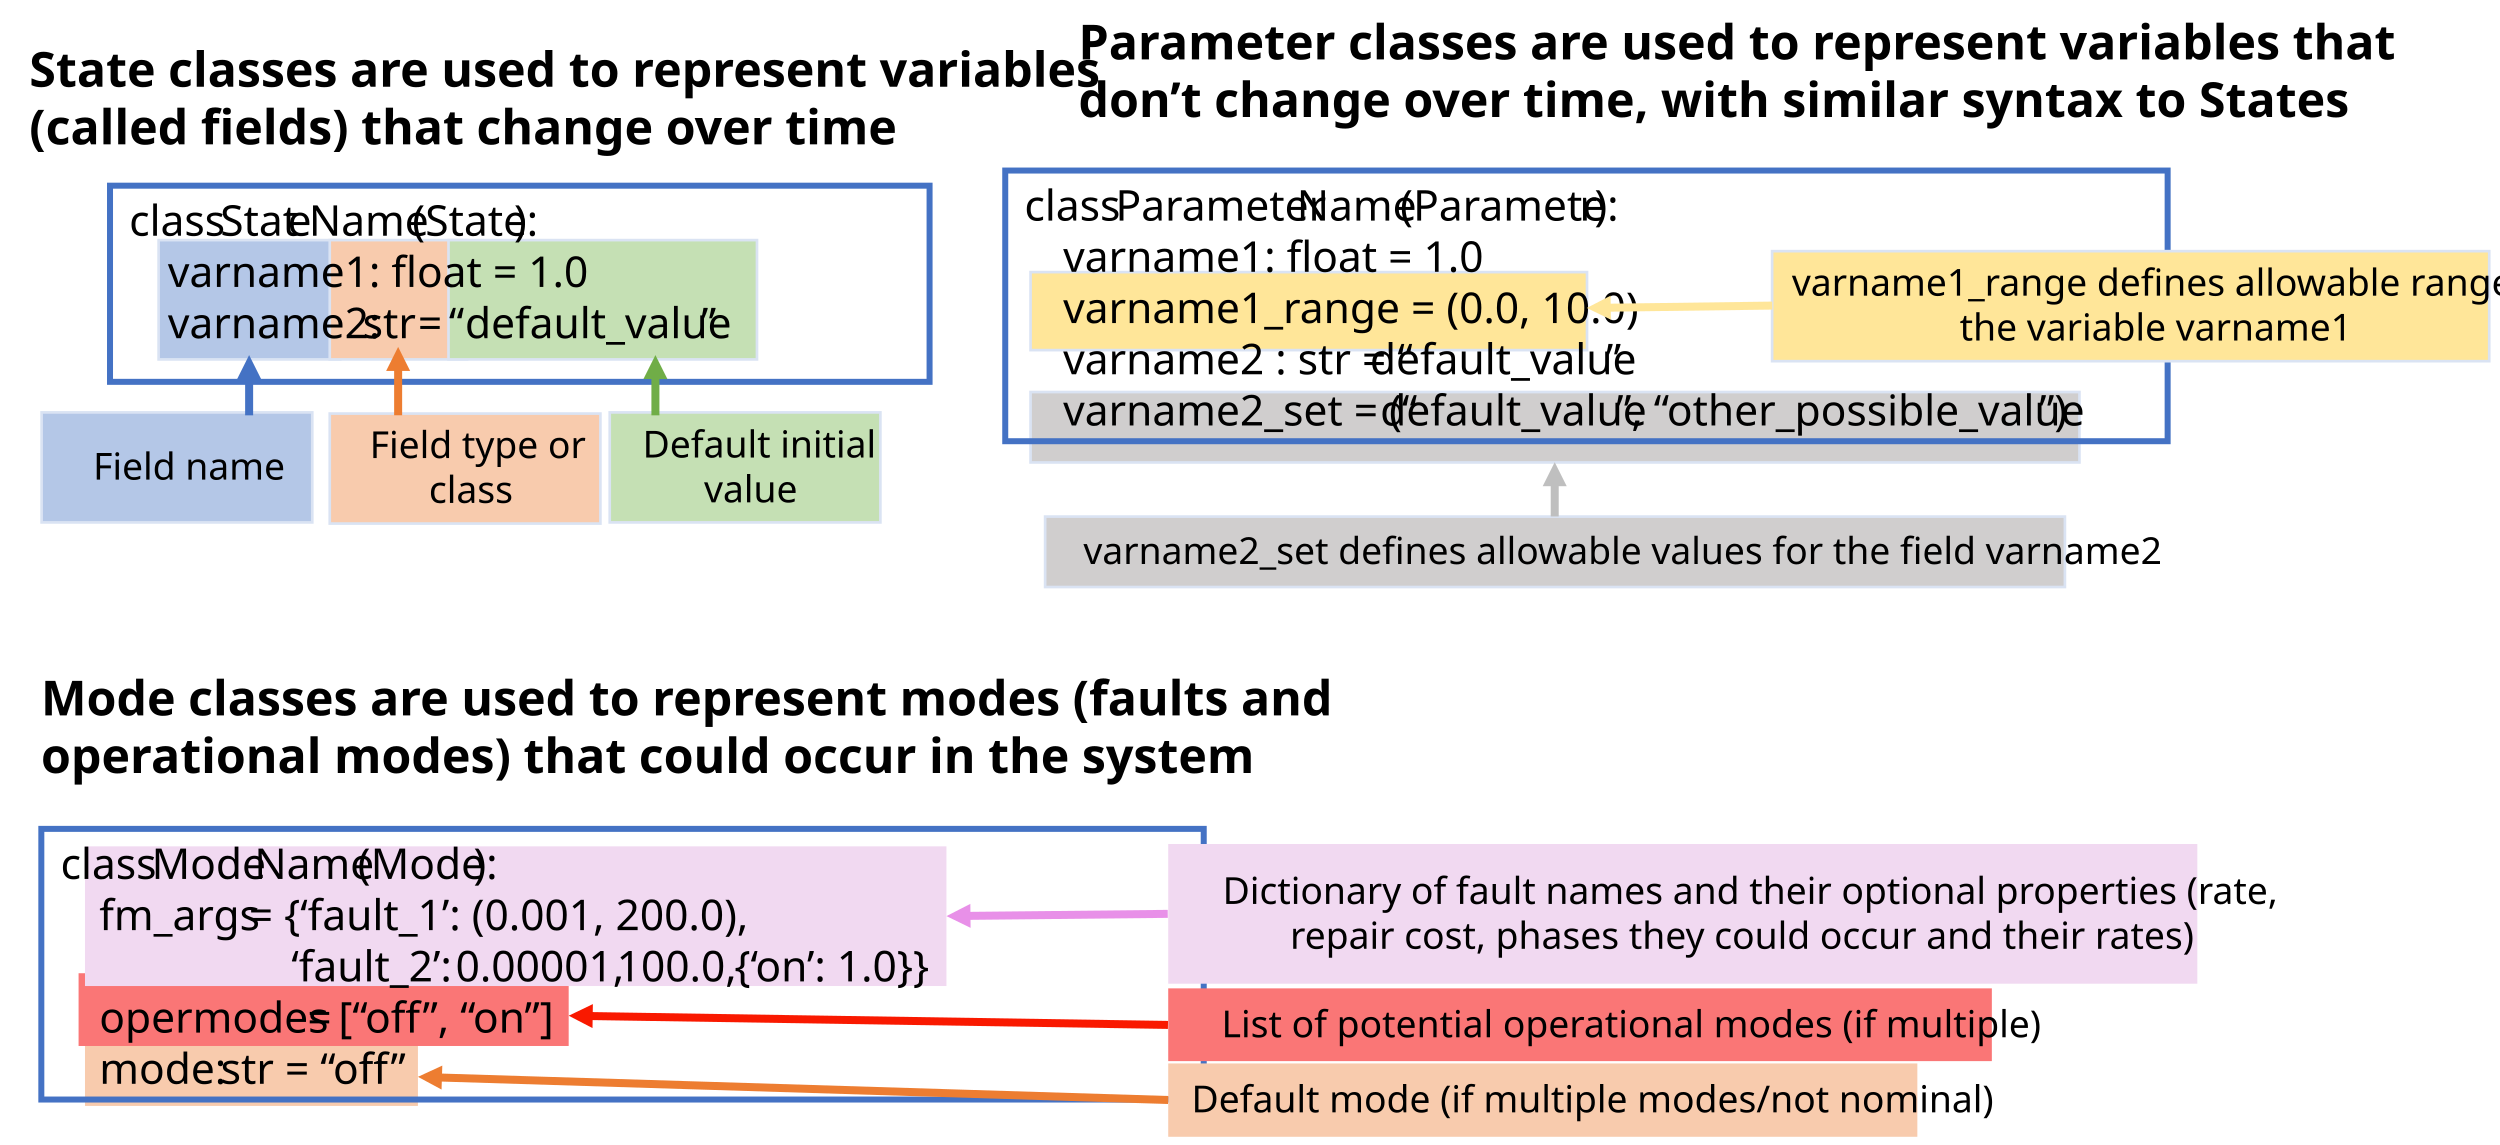
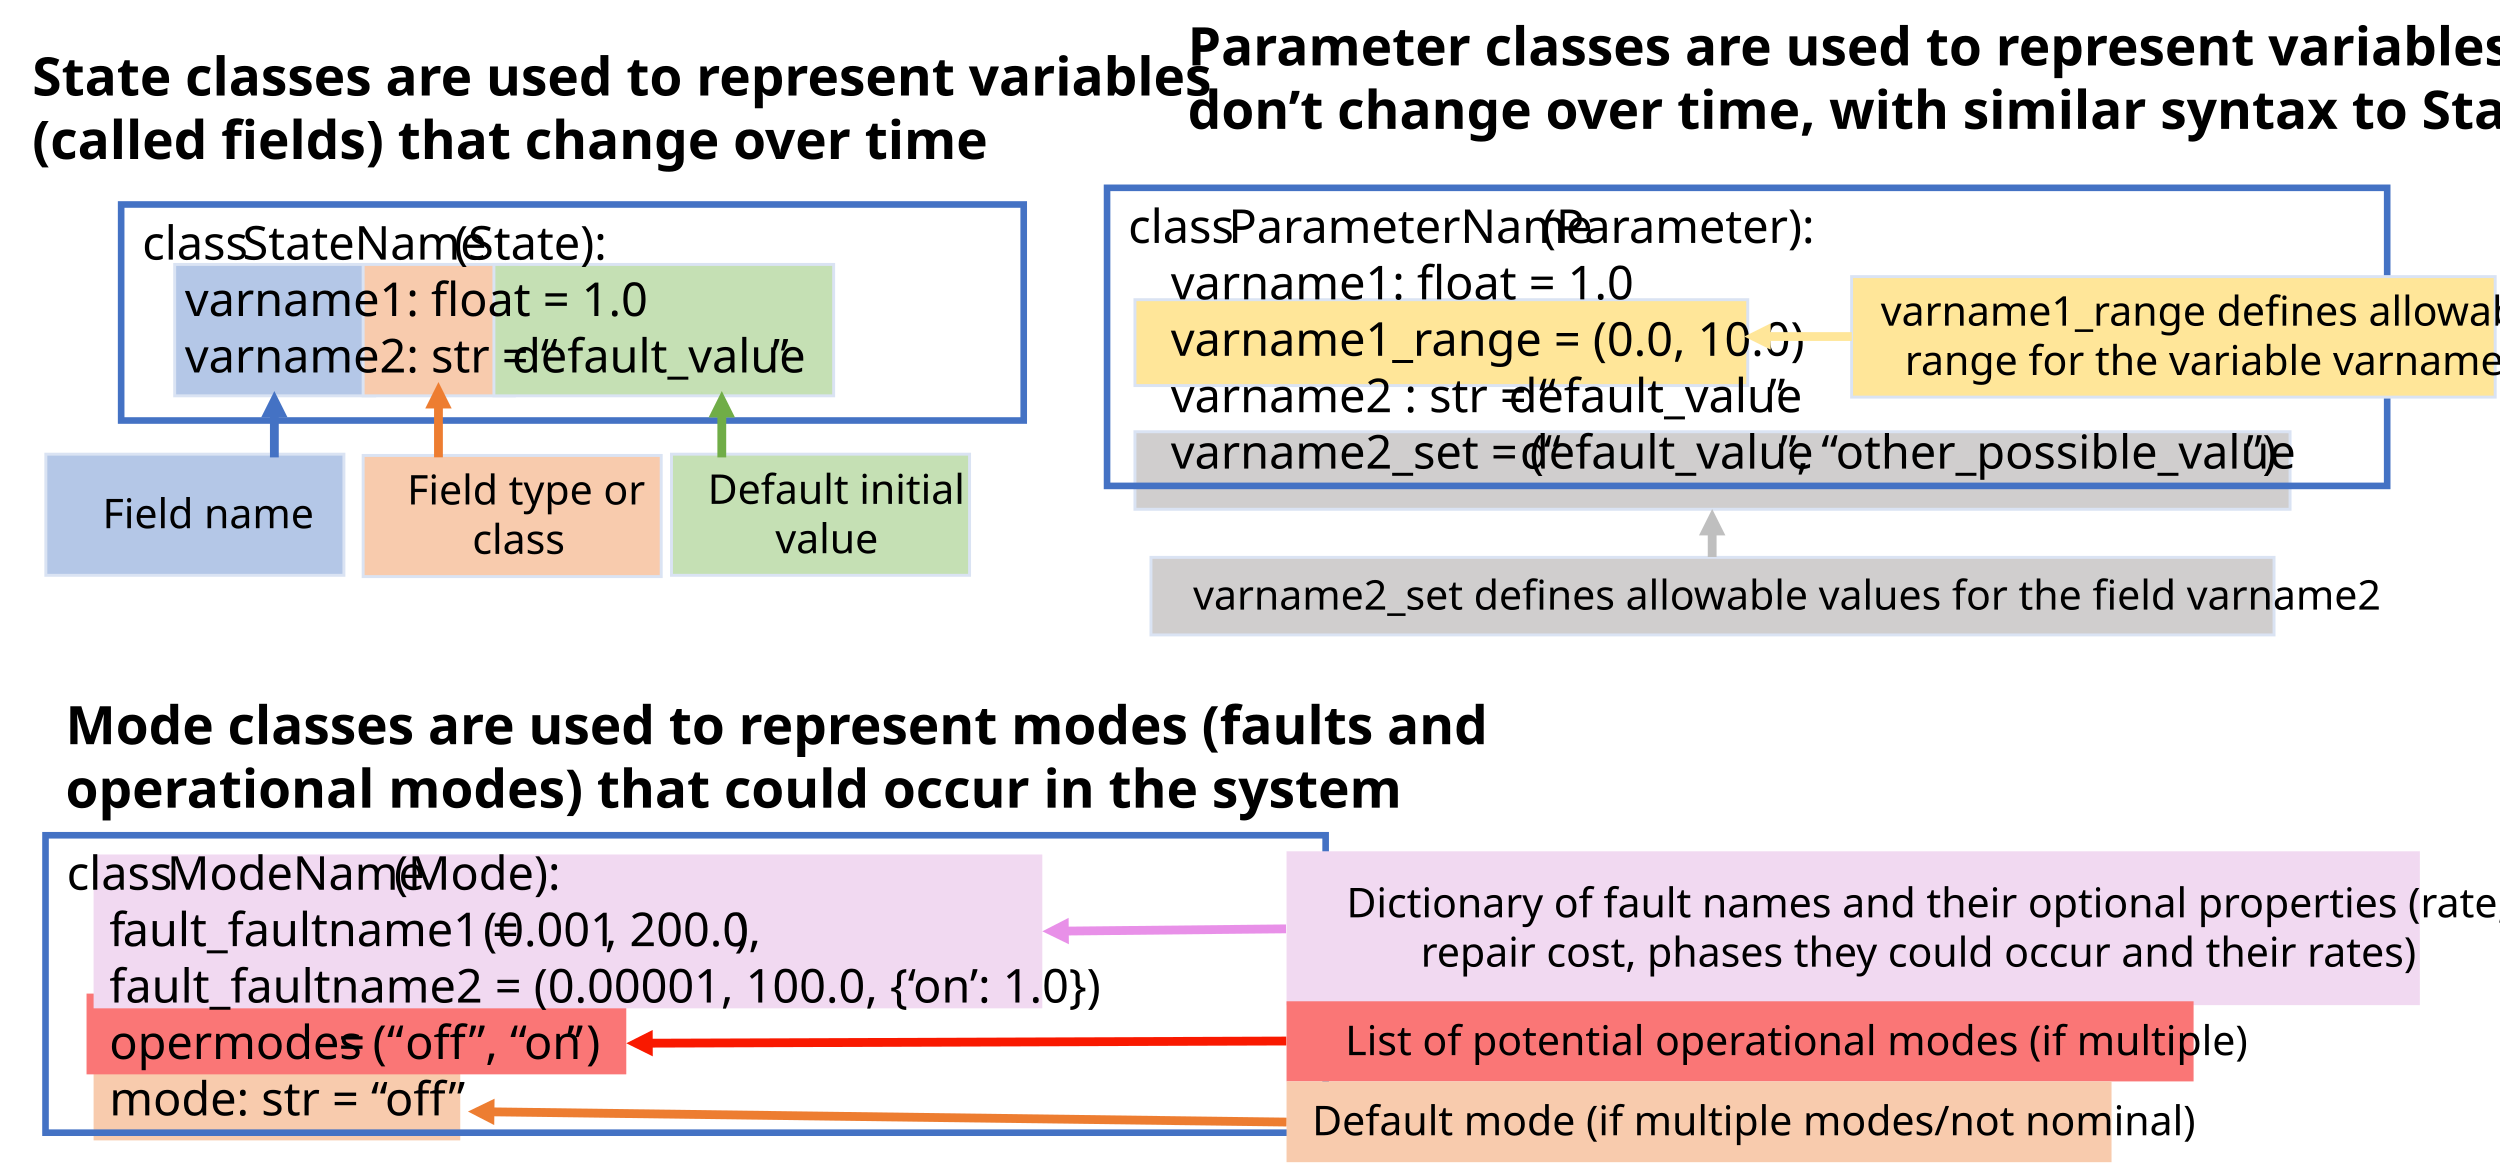
- <svg xmlns="http://www.w3.org/2000/svg" width="4295" height="1967" xml:space="preserve" overflow="hidden">
+ <svg xmlns="http://www.w3.org/2000/svg" width="3900" height="1827" xml:space="preserve" overflow="hidden">
  <g transform="translate(-87 -26)">
-     <rect x="233" y="1801" width="572" height="125" fill="#F8CBAD" />
-     <rect x="222" y="1698" width="842" height="125" fill="#FA7676" />
-     <rect x="233" y="1480" width="1480" height="240" fill="#F1D9F1" />
+     <rect x="233" y="1680" width="572" height="125" fill="#F8CBAD" />
+     <rect x="222" y="1576" width="842" height="126" fill="#FA7676" />
+     <rect x="233" y="1359" width="1480" height="240" fill="#F1D9F1" />
    <rect x="1857.5" y="699.5" width="1802" height="121" stroke="#DAE3F3" stroke-width="4.583" stroke-miterlimit="8" fill="#D0CECE" />
    <rect x="1857.5" y="493.5" width="956" height="134" stroke="#DAE3F3" stroke-width="4.583" stroke-miterlimit="8" fill="#FFE699" />
    <rect x="359.5" y="438.5" width="312" height="205" stroke="#DAE3F3" stroke-width="4.583" stroke-miterlimit="8" fill="#B4C7E7" />
    <rect x="653.5" y="438.5" width="236" height="205" stroke="#DAE3F3" stroke-width="4.583" stroke-miterlimit="8" fill="#F8CBAD" />
    <rect x="857.5" y="438.5" width="530" height="205" stroke="#DAE3F3" stroke-width="4.583" stroke-miterlimit="8" fill="#C5E0B4" />
    <rect x="276" y="345" width="1408" height="337" stroke="#4472C4" stroke-width="10.312" stroke-miterlimit="8" fill="none" />
    <text font-family="Calibri,Calibri_MSFontService,sans-serif" font-weight="400" font-size="73" transform="matrix(1 0 0 1 308.957 431)">class </text>
-     <text font-family="Calibri,Calibri_MSFontService,sans-serif" font-weight="400" font-size="73" transform="matrix(1 0 0 1 465.363 431)">Stat</text>
-     <text font-family="Calibri,Calibri_MSFontService,sans-serif" font-weight="400" font-size="73" transform="matrix(1 0 0 1 581.023 431)">e</text>
-     <text font-family="Calibri,Calibri_MSFontService,sans-serif" font-weight="400" font-size="73" transform="matrix(1 0 0 1 617.69 431)">Name</text>
-     <text font-family="Calibri,Calibri_MSFontService,sans-serif" font-weight="400" font-size="73" transform="matrix(1 0 0 1 795.294 431)">(</text>
-     <text font-family="Calibri,Calibri_MSFontService,sans-serif" font-weight="400" font-size="73" transform="matrix(1 0 0 1 817.638 431)">State</text>
-     <text font-family="Calibri,Calibri_MSFontService,sans-serif" font-weight="400" font-size="73" transform="matrix(1 0 0 1 969.965 431)">):</text>
+     <text font-family="Calibri,Calibri_MSFontService,sans-serif" font-weight="400" font-size="73" transform="matrix(1 0 0 1 465.363 431)">StateName</text>
+     <text font-family="Calibri,Calibri_MSFontService,sans-serif" font-weight="400" font-size="73" transform="matrix(1 0 0 1 795.294 431)">(State):</text>
    <text font-family="Calibri,Calibri_MSFontService,sans-serif" font-weight="400" font-size="73" transform="matrix(1 0 0 1 375.415 519)">varname1: float = 1.0</text>
-     <text font-family="Calibri,Calibri_MSFontService,sans-serif" font-weight="400" font-size="73" transform="matrix(1 0 0 1 375.415 607)">varname2:</text>
-     <text font-family="Calibri,Calibri_MSFontService,sans-serif" font-weight="400" font-size="73" transform="matrix(1 0 0 1 710.067 607)">str</text>
-     <text font-family="Calibri,Calibri_MSFontService,sans-serif" font-weight="400" font-size="73" transform="matrix(1 0 0 1 804.919 607)">=</text>
-     <text font-family="Calibri,Calibri_MSFontService,sans-serif" font-weight="400" font-size="73" transform="matrix(1 0 0 1 858.2 607)">“</text>
+     <text font-family="Calibri,Calibri_MSFontService,sans-serif" font-weight="400" font-size="73" transform="matrix(1 0 0 1 375.415 607)">varname2: str = “</text>
    <text font-family="Calibri,Calibri_MSFontService,sans-serif" font-weight="400" font-size="73" transform="matrix(1 0 0 1 885.815 607)">default_value</text>
    <text font-family="Calibri,Calibri_MSFontService,sans-serif" font-weight="400" font-size="73" transform="matrix(1 0 0 1 1291.14 607)">”</text>
    <rect x="1814" y="319" width="1997" height="465" stroke="#4472C4" stroke-width="10.312" stroke-miterlimit="8" fill="none" />
    <text font-family="Calibri,Calibri_MSFontService,sans-serif" font-weight="400" font-size="73" transform="matrix(1 0 0 1 1847.03 405)">class </text>
-     <text font-family="Calibri,Calibri_MSFontService,sans-serif" font-weight="400" font-size="73" transform="matrix(1 0 0 1 2003.44 405)">Parameter</text>
-     <text font-family="Calibri,Calibri_MSFontService,sans-serif" font-weight="400" font-size="73" transform="matrix(1 0 0 1 2314.85 405)">Name</text>
-     <text font-family="Calibri,Calibri_MSFontService,sans-serif" font-weight="400" font-size="73" transform="matrix(1 0 0 1 2492.46 405)">(</text>
-     <text font-family="Calibri,Calibri_MSFontService,sans-serif" font-weight="400" font-size="73" transform="matrix(1 0 0 1 2514.8 405)">Paramete</text>
-     <text font-family="Calibri,Calibri_MSFontService,sans-serif" font-weight="400" font-size="73" transform="matrix(1 0 0 1 2800.44 405)">r</text>
-     <text font-family="Calibri,Calibri_MSFontService,sans-serif" font-weight="400" font-size="73" transform="matrix(1 0 0 1 2826.22 405)">):</text>
+     <text font-family="Calibri,Calibri_MSFontService,sans-serif" font-weight="400" font-size="73" transform="matrix(1 0 0 1 2003.44 405)">ParameterName</text>
+     <text font-family="Calibri,Calibri_MSFontService,sans-serif" font-weight="400" font-size="73" transform="matrix(1 0 0 1 2492.46 405)">(Parameter):</text>
    <text font-family="Calibri,Calibri_MSFontService,sans-serif" font-weight="400" font-size="73" transform="matrix(1 0 0 1 1913.49 493)">varname1: float = 1.0</text>
    <text font-family="Calibri,Calibri_MSFontService,sans-serif" font-weight="400" font-size="73" transform="matrix(1 0 0 1 1913.49 581)">varname1_range = (0.0, 10.0)</text>
    <text font-family="Calibri,Calibri_MSFontService,sans-serif" font-weight="400" font-size="73" transform="matrix(1 0 0 1 1913.49 669)">varname2 : str = “</text>
    <text font-family="Calibri,Calibri_MSFontService,sans-serif" font-weight="400" font-size="73" transform="matrix(1 0 0 1 2440.51 669)">default_value</text>
    <text font-family="Calibri,Calibri_MSFontService,sans-serif" font-weight="400" font-size="73" transform="matrix(1 0 0 1 2845.83 669)">”</text>
    <text font-family="Calibri,Calibri_MSFontService,sans-serif" font-weight="400" font-size="73" transform="matrix(1 0 0 1 1913.49 757)">varname2_set = (“</text>
    <text font-family="Calibri,Calibri_MSFontService,sans-serif" font-weight="400" font-size="73" transform="matrix(1 0 0 1 2458.13 757)">default_value</text>
    <text font-family="Calibri,Calibri_MSFontService,sans-serif" font-weight="400" font-size="73" transform="matrix(1 0 0 1 2863.46 757)">”, “</text>
    <text font-family="Calibri,Calibri_MSFontService,sans-serif" font-weight="400" font-size="73" transform="matrix(1 0 0 1 2950.7 757)">other_possible_value</text>
    <text font-family="Calibri,Calibri_MSFontService,sans-serif" font-weight="400" font-size="73" transform="matrix(1 0 0 1 3590.14 757)">”)</text>
-     <rect x="158" y="1450" width="1997" height="465" stroke="#4472C4" stroke-width="10.312" stroke-miterlimit="8" fill="none" />
-     <text font-family="Calibri,Calibri_MSFontService,sans-serif" font-weight="400" font-size="73" transform="matrix(1 0 0 1 191.099 1536)">class </text>
-     <text font-family="Calibri,Calibri_MSFontService,sans-serif" font-weight="400" font-size="73" transform="matrix(1 0 0 1 347.506 1536)">Mode</text>
-     <text font-family="Calibri,Calibri_MSFontService,sans-serif" font-weight="400" font-size="73" transform="matrix(1 0 0 1 523.964 1536)">Name</text>
-     <text font-family="Calibri,Calibri_MSFontService,sans-serif" font-weight="400" font-size="73" transform="matrix(1 0 0 1 701.568 1536)">(</text>
-     <text font-family="Calibri,Calibri_MSFontService,sans-serif" font-weight="400" font-size="73" transform="matrix(1 0 0 1 723.912 1536)">Mode</text>
-     <text font-family="Calibri,Calibri_MSFontService,sans-serif" font-weight="400" font-size="73" transform="matrix(1 0 0 1 900.37 1536)">):</text>
-     <text font-family="Calibri,Calibri_MSFontService,sans-serif" font-weight="400" font-size="73" transform="matrix(1 0 0 1 257.558 1624)">fm_args</text>
-     <text font-family="Calibri,Calibri_MSFontService,sans-serif" font-weight="400" font-size="73" transform="matrix(1 0 0 1 514.362 1624)">= {‘fault_1’: (0.001, 200.0),</text>
-     <text font-family="Calibri,Calibri_MSFontService,sans-serif" font-weight="400" font-size="73" transform="matrix(1 0 0 1 587.558 1712)">‘fault_2’:</text>
-     <text font-family="Calibri,Calibri_MSFontService,sans-serif" font-weight="400" font-size="73" transform="matrix(1 0 0 1 869.708 1712)">0.00001,</text>
-     <text font-family="Calibri,Calibri_MSFontService,sans-serif" font-weight="400" font-size="73" transform="matrix(1 0 0 1 1146.43 1712)">100.0,</text>
-     <text font-family="Calibri,Calibri_MSFontService,sans-serif" font-weight="400" font-size="73" transform="matrix(1 0 0 1 1348.67 1712)">{‘on’: 1.0}}</text>
-     <text font-family="Calibri,Calibri_MSFontService,sans-serif" font-weight="400" font-size="73" transform="matrix(1 0 0 1 257.558 1800)">opermodes</text>
-     <text font-family="Calibri,Calibri_MSFontService,sans-serif" font-weight="400" font-size="73" transform="matrix(1 0 0 1 615.058 1800)">=</text>
-     <text font-family="Calibri,Calibri_MSFontService,sans-serif" font-weight="400" font-size="73" transform="matrix(1 0 0 1 668.339 1800)">[“off”, “on”]</text>
-     <text font-family="Calibri,Calibri_MSFontService,sans-serif" font-weight="400" font-size="73" transform="matrix(1 0 0 1 257.558 1888)">mode:</text>
-     <text font-family="Calibri,Calibri_MSFontService,sans-serif" font-weight="400" font-size="73" transform="matrix(1 0 0 1 466.099 1888)">str = “off”</text>
+     <rect x="158" y="1329" width="1997" height="464" stroke="#4472C4" stroke-width="10.312" stroke-miterlimit="8" fill="none" />
+     <text font-family="Calibri,Calibri_MSFontService,sans-serif" font-weight="400" font-size="73" transform="matrix(1 0 0 1 191.099 1414)">class </text>
+     <text font-family="Calibri,Calibri_MSFontService,sans-serif" font-weight="400" font-size="73" transform="matrix(1 0 0 1 347.506 1414)">ModeName</text>
+     <text font-family="Calibri,Calibri_MSFontService,sans-serif" font-weight="400" font-size="73" transform="matrix(1 0 0 1 701.568 1414)">(Mode):</text>
+     <text font-family="Calibri,Calibri_MSFontService,sans-serif" font-weight="400" font-size="73" transform="matrix(1 0 0 1 257.558 1502)">f</text>
+     <text font-family="Calibri,Calibri_MSFontService,sans-serif" font-weight="400" font-size="73" transform="matrix(1 0 0 1 278.458 1502)">ault_faultname1 = </text>
+     <text font-family="Calibri,Calibri_MSFontService,sans-serif" font-weight="400" font-size="73" transform="matrix(1 0 0 1 840.764 1502)">(0.001</text>
+     <text font-family="Calibri,Calibri_MSFontService,sans-serif" font-weight="400" font-size="73" transform="matrix(1 0 0 1 1030.4 1502)">, 200.0</text>
+     <text font-family="Calibri,Calibri_MSFontService,sans-serif" font-weight="400" font-size="73" transform="matrix(1 0 0 1 1232.64 1502)">),</text>
+     <text font-family="Calibri,Calibri_MSFontService,sans-serif" font-weight="400" font-size="73" transform="matrix(1 0 0 1 257.558 1590)">fault_faultname2 = (0.00001, 100.0, {‘on’: 1.0})</text>
+     <text font-family="Calibri,Calibri_MSFontService,sans-serif" font-weight="400" font-size="73" transform="matrix(1 0 0 1 257.558 1678)">opermodes</text>
+     <text font-family="Calibri,Calibri_MSFontService,sans-serif" font-weight="400" font-size="73" transform="matrix(1 0 0 1 615.058 1678)">= </text>
+     <text font-family="Calibri,Calibri_MSFontService,sans-serif" font-weight="400" font-size="73" transform="matrix(1 0 0 1 668.339 1678)">(</text>
+     <text font-family="Calibri,Calibri_MSFontService,sans-serif" font-weight="400" font-size="73" transform="matrix(1 0 0 1 690.683 1678)">“</text>
+     <text font-family="Calibri,Calibri_MSFontService,sans-serif" font-weight="400" font-size="73" transform="matrix(1 0 0 1 719.122 1678)">off”, “on</text>
+     <text font-family="Calibri,Calibri_MSFontService,sans-serif" font-weight="400" font-size="73" transform="matrix(1 0 0 1 970.541 1678)">”</text>
+     <text font-family="Calibri,Calibri_MSFontService,sans-serif" font-weight="400" font-size="73" transform="matrix(1 0 0 1 1001.48 1678)">)</text>
+     <text font-family="Calibri,Calibri_MSFontService,sans-serif" font-weight="400" font-size="73" transform="matrix(1 0 0 1 257.558 1766)">mode: str = “off”</text>
    <text font-family="Calibri,Calibri_MSFontService,sans-serif" font-weight="700" font-size="83" transform="matrix(1 0 0 1 137.318 175)">State classes are used to represent variables </text>
    <text font-family="Calibri,Calibri_MSFontService,sans-serif" font-weight="700" font-size="83" transform="matrix(1 0 0 1 137.318 274)">(called fields) that change over time </text>
    <text font-family="Calibri,Calibri_MSFontService,sans-serif" font-weight="700" font-size="83" transform="matrix(1 0 0 1 1939.79 128)">Parameter classes are used to represent variables that </text>
    <text font-family="Calibri,Calibri_MSFontService,sans-serif" font-weight="700" font-size="83" transform="matrix(1 0 0 1 1939.79 227)">don’t change over time, with similar syntax to States </text>
-     <text font-family="Calibri,Calibri_MSFontService,sans-serif" font-weight="700" font-size="83" transform="matrix(1 0 0 1 157.426 1255)">Mode classes are used to represent modes (faults and </text>
-     <text font-family="Calibri,Calibri_MSFontService,sans-serif" font-weight="700" font-size="83" transform="matrix(1 0 0 1 157.426 1354)">operational modes) that could occur in the system</text>
+     <text font-family="Calibri,Calibri_MSFontService,sans-serif" font-weight="700" font-size="83" transform="matrix(1 0 0 1 189.243 1187)">Mode classes are used to represent modes (faults and </text>
+     <text font-family="Calibri,Calibri_MSFontService,sans-serif" font-weight="700" font-size="83" transform="matrix(1 0 0 1 189.243 1286)">operational modes) that could occur in the system</text>
    <rect x="158.5" y="734.5" width="465" height="189" stroke="#DAE3F3" stroke-width="4.583" stroke-miterlimit="8" fill="#B4C7E7" />
    <text font-family="Calibri,Calibri_MSFontService,sans-serif" font-weight="400" font-size="64" transform="matrix(1 0 0 1 246.978 850)">Field name</text>
    <rect x="653.5" y="736.5" width="465" height="189" stroke="#DAE3F3" stroke-width="4.583" stroke-miterlimit="8" fill="#F8CBAD" />
    <text font-family="Calibri,Calibri_MSFontService,sans-serif" font-weight="400" font-size="64" transform="matrix(1 0 0 1 722.169 813)">Field type or </text>
    <text font-family="Calibri,Calibri_MSFontService,sans-serif" font-weight="400" font-size="64" transform="matrix(1 0 0 1 823.85 890)">class</text>
    <rect x="1134.5" y="734.5" width="465" height="189" stroke="#DAE3F3" stroke-width="4.583" stroke-miterlimit="8" fill="#C5E0B4" />
    <text font-family="Calibri,Calibri_MSFontService,sans-serif" font-weight="400" font-size="64" transform="matrix(1 0 0 1 1191 812)">Default initial </text>
    <text font-family="Calibri,Calibri_MSFontService,sans-serif" font-weight="400" font-size="64" transform="matrix(1 0 0 1 1296.53 889)">value</text>
    <path d="M6.875-2.39628e-05 6.875 69.166-6.875 69.166-6.875 2.39628e-05ZM20.625 62.291 0 103.541-20.625 62.291Z" fill="#4472C4" transform="matrix(1 0 0 -1 515 739.541)" />
    <path d="M6.875-2.1121e-05 6.875 83.098-6.875 83.098-6.875 2.1121e-05ZM20.625 76.223 0 117.473-20.625 76.223Z" fill="#ED7D31" transform="matrix(1 0 0 -1 771 739.472)" />
    <path d="M6.875-2.39628e-05 6.875 69.166-6.875 69.166-6.875 2.39628e-05ZM20.625 62.291 0 103.541-20.625 62.291Z" fill="#70AD47" transform="matrix(1 0 0 -1 1213 739.541)" />
-     <rect x="3131.5" y="457.5" width="1232" height="189" stroke="#DAE3F3" stroke-width="4.583" stroke-miterlimit="8" fill="#FFE699" />
-     <text font-family="Calibri,Calibri_MSFontService,sans-serif" font-weight="400" font-size="64" transform="matrix(1 0 0 1 3165.46 534)">varname1_range defines allowable range for </text>
-     <text font-family="Calibri,Calibri_MSFontService,sans-serif" font-weight="400" font-size="64" transform="matrix(1 0 0 1 3453.68 611)">the variable varname1</text>
-     <path d="M0.089-6.874 284.464-3.205 284.286 10.544-0.089 6.874ZM277.767-17.042 318.747 4.113 277.235 24.204Z" fill="#FFE699" transform="matrix(-1 0 0 1 3131.75 551)" />
-     <rect x="1882.5" y="913.5" width="1752" height="121" stroke="#DAE3F3" stroke-width="4.583" stroke-miterlimit="8" fill="#D0CECE" />
-     <text font-family="Calibri,Calibri_MSFontService,sans-serif" font-weight="400" font-size="64" transform="matrix(1 0 0 1 1948.27 995)">varname2_set defines allowable values for the field varname2</text>
-     <path d="M6.875-2.66091e-05 6.875 58.869-6.875 58.869-6.875 2.66091e-05ZM20.625 51.994 0 93.244-20.625 51.994Z" fill="#BFBFBF" transform="matrix(1 0 0 -1 2758 913.244)" />
-     <rect x="2094" y="1476" width="1768" height="240" fill="#F1D9F1" />
-     <text font-family="Calibri,Calibri_MSFontService,sans-serif" font-weight="400" font-size="64" transform="matrix(1 0 0 1 2187.5 1579)">Dictionary of fault names and their optional properties (rate, </text>
-     <text font-family="Calibri,Calibri_MSFontService,sans-serif" font-weight="400" font-size="64" transform="matrix(1 0 0 1 2303.32 1656)">repair cost, phases they could occur and their rates)</text>
-     <path d="M0.07-6.875 345.893-3.368 345.754 10.381-0.07 6.875ZM339.158-17.187 380.197 3.855 338.74 24.061Z" fill="#E890E8" transform="matrix(-1 0 0 1 2093.2 1596)" />
-     <rect x="2094" y="1724" width="1415" height="125" fill="#FA7676" />
-     <text font-family="Calibri,Calibri_MSFontService,sans-serif" font-weight="400" font-size="64" transform="matrix(1 0 0 1 2185.56 1808)">List of potential operational modes (if multiple)</text>
-     <path d="M2093.46 1793.7 1098.27 1778.4 1098.48 1764.65 2093.68 1779.95ZM1104.93 1792.26 1064 1771 1105.56 1751.01Z" fill="#F91900" />
-     <rect x="2094" y="1853" width="1287" height="126" fill="#F8CBAD" />
-     <text font-family="Calibri,Calibri_MSFontService,sans-serif" font-weight="400" font-size="64" transform="matrix(1 0 0 1 2134.01 1937)">Default mode (if multiple modes/not nominal)</text>
-     <path d="M2093.64 1922.67 839.145 1883.93 839.569 1870.19 2094.07 1908.93ZM845.594 1897.89 805 1876 846.867 1856.66Z" fill="#ED7D31" />
+     <rect x="2975.5" y="457.5" width="1004" height="188" stroke="#DAE3F3" stroke-width="4.583" stroke-miterlimit="8" fill="#FFE699" />
+     <text font-family="Calibri,Calibri_MSFontService,sans-serif" font-weight="400" font-size="64" transform="matrix(1 0 0 1 3020.99 534)">varname1_range defines allowable </text>
+     <text font-family="Calibri,Calibri_MSFontService,sans-serif" font-weight="400" font-size="64" transform="matrix(1 0 0 1 3058.6 611)">range for the variable varname1</text>
+     <path d="M1.47919e-05-6.875 133.361-6.875 133.361 6.875-1.47919e-05 6.875ZM126.486-20.625 167.736 0 126.486 20.625Z" fill="#FFE699" transform="matrix(-1 0 0 1 2975.74 551)" />
+     <rect x="1882.5" y="895.5" width="1752" height="121" stroke="#DAE3F3" stroke-width="4.583" stroke-miterlimit="8" fill="#D0CECE" />
+     <text font-family="Calibri,Calibri_MSFontService,sans-serif" font-weight="400" font-size="64" transform="matrix(1 0 0 1 1948.27 977)">varname2_set defines allowable values for the field varname2</text>
+     <path d="M6.875-3.31151e-05 6.875 40.55-6.875 40.55-6.875 3.31151e-05ZM20.625 33.674 0 74.924-20.625 33.675Z" fill="#BFBFBF" transform="matrix(1 0 0 -1 2758 894.924)" />
+     <rect x="2094" y="1354" width="1768" height="240" fill="#F1D9F1" />
+     <text font-family="Calibri,Calibri_MSFontService,sans-serif" font-weight="400" font-size="64" transform="matrix(1 0 0 1 2187.5 1457)">Dictionary of fault names and their optional properties (rate, </text>
+     <text font-family="Calibri,Calibri_MSFontService,sans-serif" font-weight="400" font-size="64" transform="matrix(1 0 0 1 2303.32 1534)">repair cost, phases they could occur and their rates)</text>
+     <path d="M0.07-6.875 345.893-3.368 345.754 10.381-0.07 6.875ZM339.158-17.187 380.197 3.855 338.74 24.061Z" fill="#E890E8" transform="matrix(-1 0 0 1 2093.2 1475)" />
+     <rect x="2094" y="1588" width="1415" height="125" fill="#FA7676" />
+     <text font-family="Calibri,Calibri_MSFontService,sans-serif" font-weight="400" font-size="64" transform="matrix(1 0 0 1 2185.56 1672)">List of potential operational modes (if multiple)</text>
+     <path d="M0.023-6.875 995.218-3.51 995.171 10.24-0.023 6.875ZM988.39-17.284 1029.57 3.481 988.25 23.966Z" fill="#F91900" transform="matrix(-1 0 0 1 2093.57 1650)" />
+     <rect x="2094" y="1713" width="1287" height="126" fill="#F8CBAD" />
+     <text font-family="Calibri,Calibri_MSFontService,sans-serif" font-weight="400" font-size="64" transform="matrix(1 0 0 1 2134.01 1797)">Default mode (if multiple modes/not nominal)</text>
+     <path d="M2093.78 1783.3 851.284 1767.32 851.46 1753.57 2093.95 1769.55ZM857.981 1781.15 817 1760 858.512 1739.91Z" fill="#ED7D31" />
  </g>
</svg>
